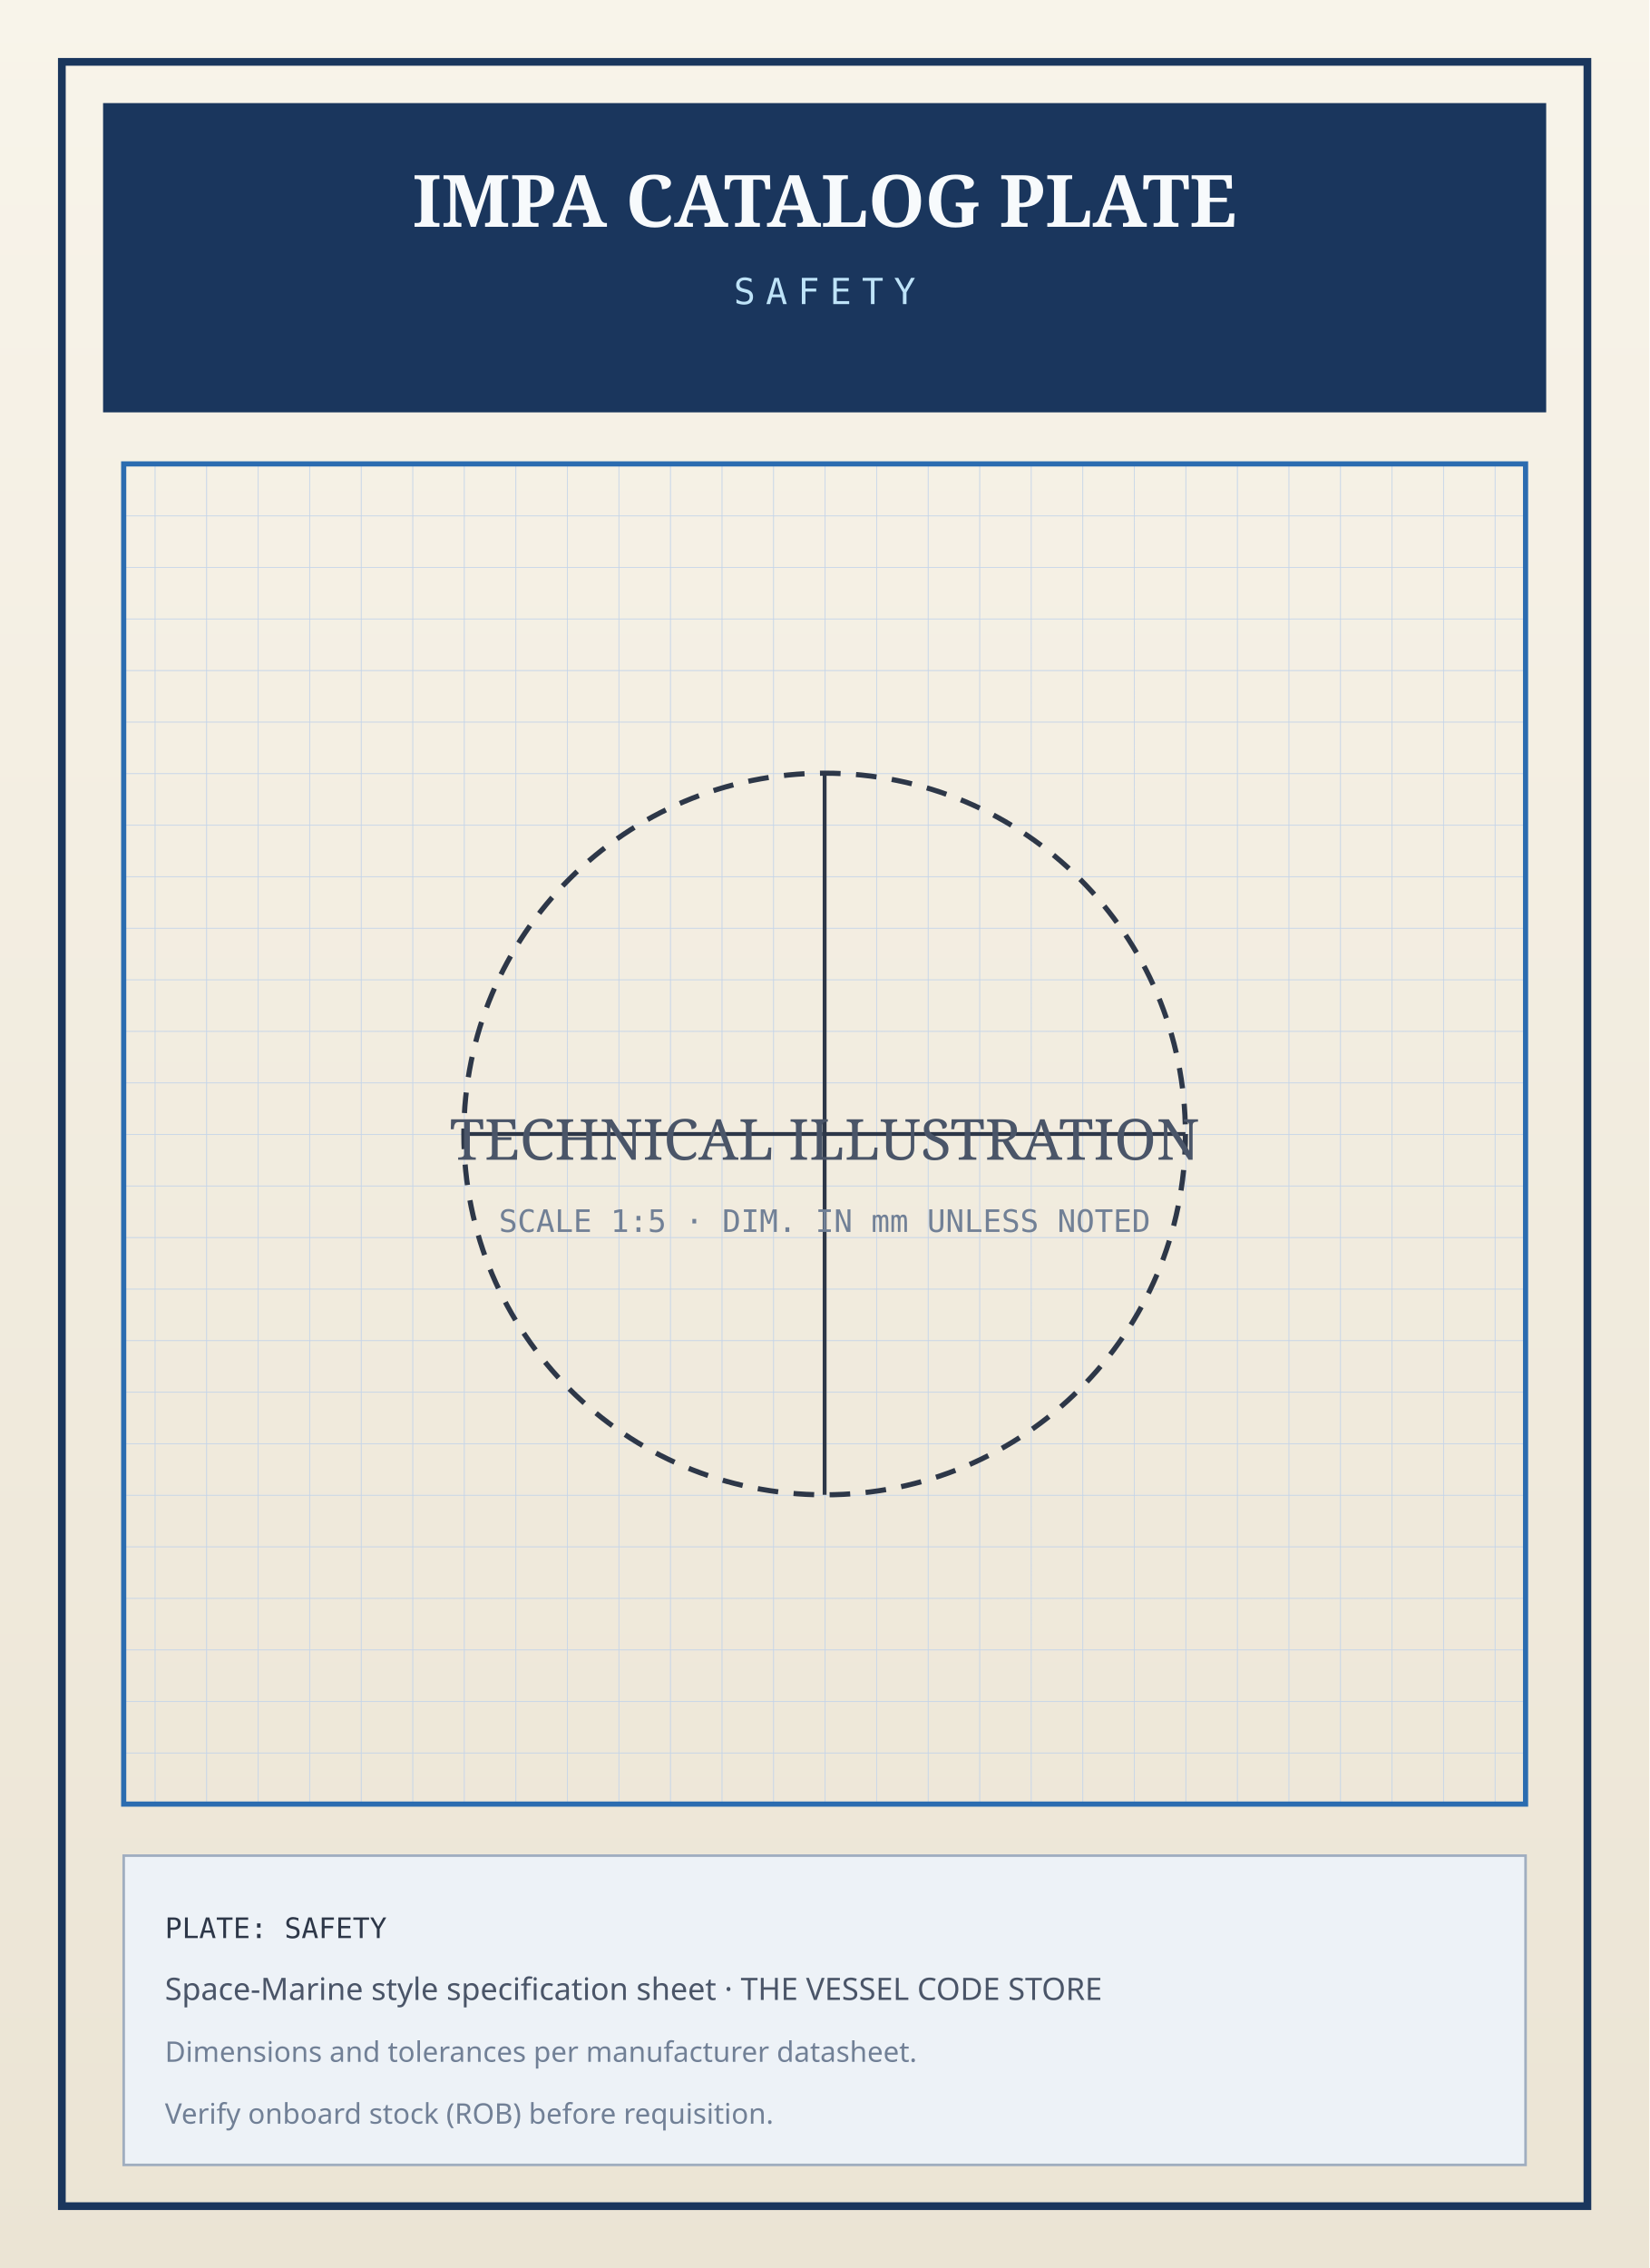
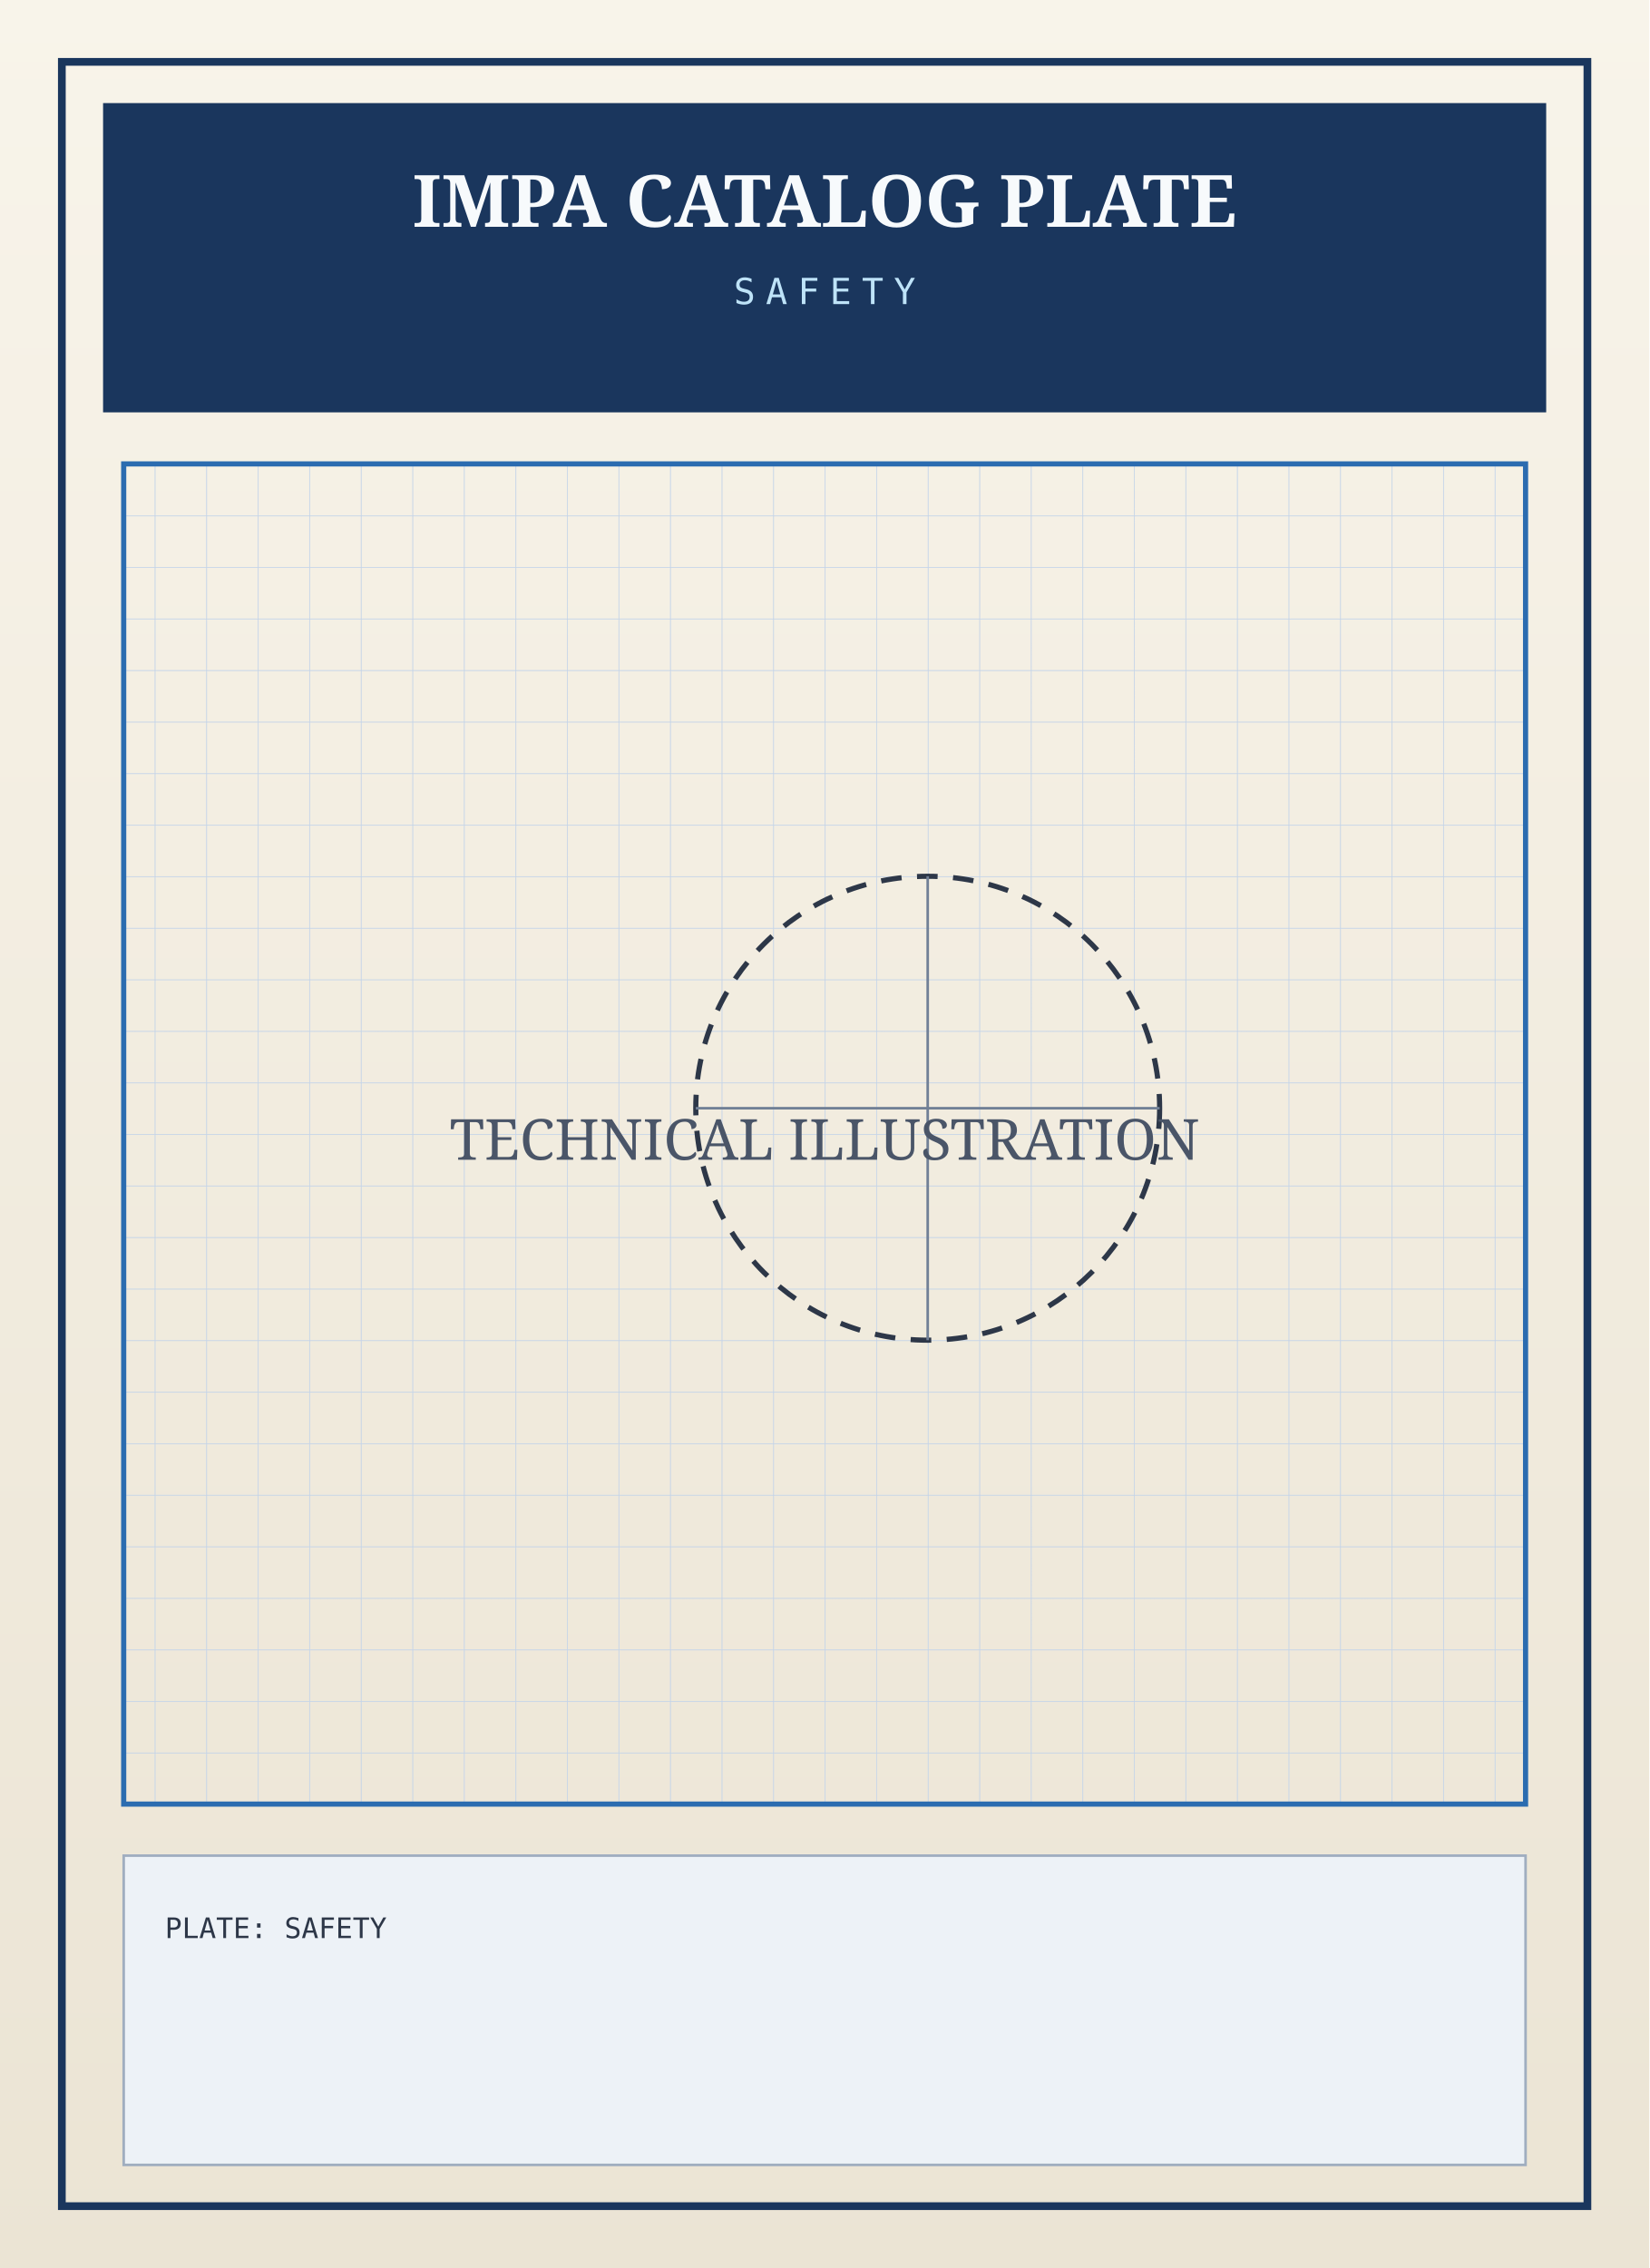
<svg xmlns="http://www.w3.org/2000/svg" viewBox="0 0 640 880" role="img" aria-label="SAFETY catalog plate">
  <defs>
    <pattern id="grid" width="20" height="20" patternUnits="userSpaceOnUse">
      <path d="M 20 0 L 0 0 0 20" fill="none" stroke="#c5d4e8" stroke-width="0.6" />
    </pattern>
    <linearGradient id="paper" x1="0" y1="0" x2="0" y2="1">
      <stop offset="0%" stop-color="#f8f4ea" />
      <stop offset="100%" stop-color="#ebe4d4" />
    </linearGradient>
  </defs>
  <rect width="640" height="880" fill="url(#paper)" />
  <rect x="24" y="24" width="592" height="832" fill="none" stroke="#1a365d" stroke-width="3" />
  <rect x="40" y="40" width="560" height="120" fill="#1a365d" />
  <text x="320" y="88" text-anchor="middle" fill="#f7fafc" font-family="Georgia, serif" font-size="28" font-weight="700">IMPA CATALOG PLATE</text>
  <text x="320" y="118" text-anchor="middle" fill="#bee3f8" font-family="ui-monospace, monospace" font-size="14" letter-spacing="4">SAFETY</text>
  <rect x="48" y="180" width="544" height="520" fill="url(#grid)" stroke="#2b6cb0" stroke-width="2" />
-   <circle cx="320" cy="440" r="140" fill="none" stroke="#2d3748" stroke-width="2" stroke-dasharray="8 6" />
-   <line x1="180" y1="440" x2="460" y2="440" stroke="#2d3748" stroke-width="1.5" />
-   <line x1="320" y1="300" x2="320" y2="580" stroke="#2d3748" stroke-width="1.5" />
+   <circle cx="360" cy="430" r="90" fill="none" stroke="#2d3748" stroke-width="2" stroke-dasharray="8 6" />
+   <line x1="270" y1="430" x2="450" y2="430" stroke="#718096" stroke-width="1" />
+   <line x1="360" y1="340" x2="360" y2="520" stroke="#718096" stroke-width="1" />
  <text x="320" y="450" text-anchor="middle" fill="#4a5568" font-family="Georgia, serif" font-size="22">TECHNICAL ILLUSTRATION</text>
-   <text x="320" y="478" text-anchor="middle" fill="#718096" font-family="ui-monospace, monospace" font-size="12">SCALE 1:5 · DIM. IN mm UNLESS NOTED</text>
  <rect x="48" y="720" width="544" height="120" fill="#edf2f7" stroke="#a0aec0" stroke-width="1" />
  <text x="64" y="752" fill="#2d3748" font-family="ui-monospace, monospace" font-size="11">PLATE: SAFETY</text>
-   <text x="64" y="776" fill="#4a5568" font-family="ui-sans-serif, system-ui" font-size="12">Space-Marine style specification sheet · THE VESSEL CODE STORE</text>
-   <text x="64" y="800" fill="#718096" font-family="ui-sans-serif, system-ui" font-size="11">Dimensions and tolerances per manufacturer datasheet.</text>
-   <text x="64" y="824" fill="#718096" font-family="ui-sans-serif, system-ui" font-size="11">Verify onboard stock (ROB) before requisition.</text>
</svg>
